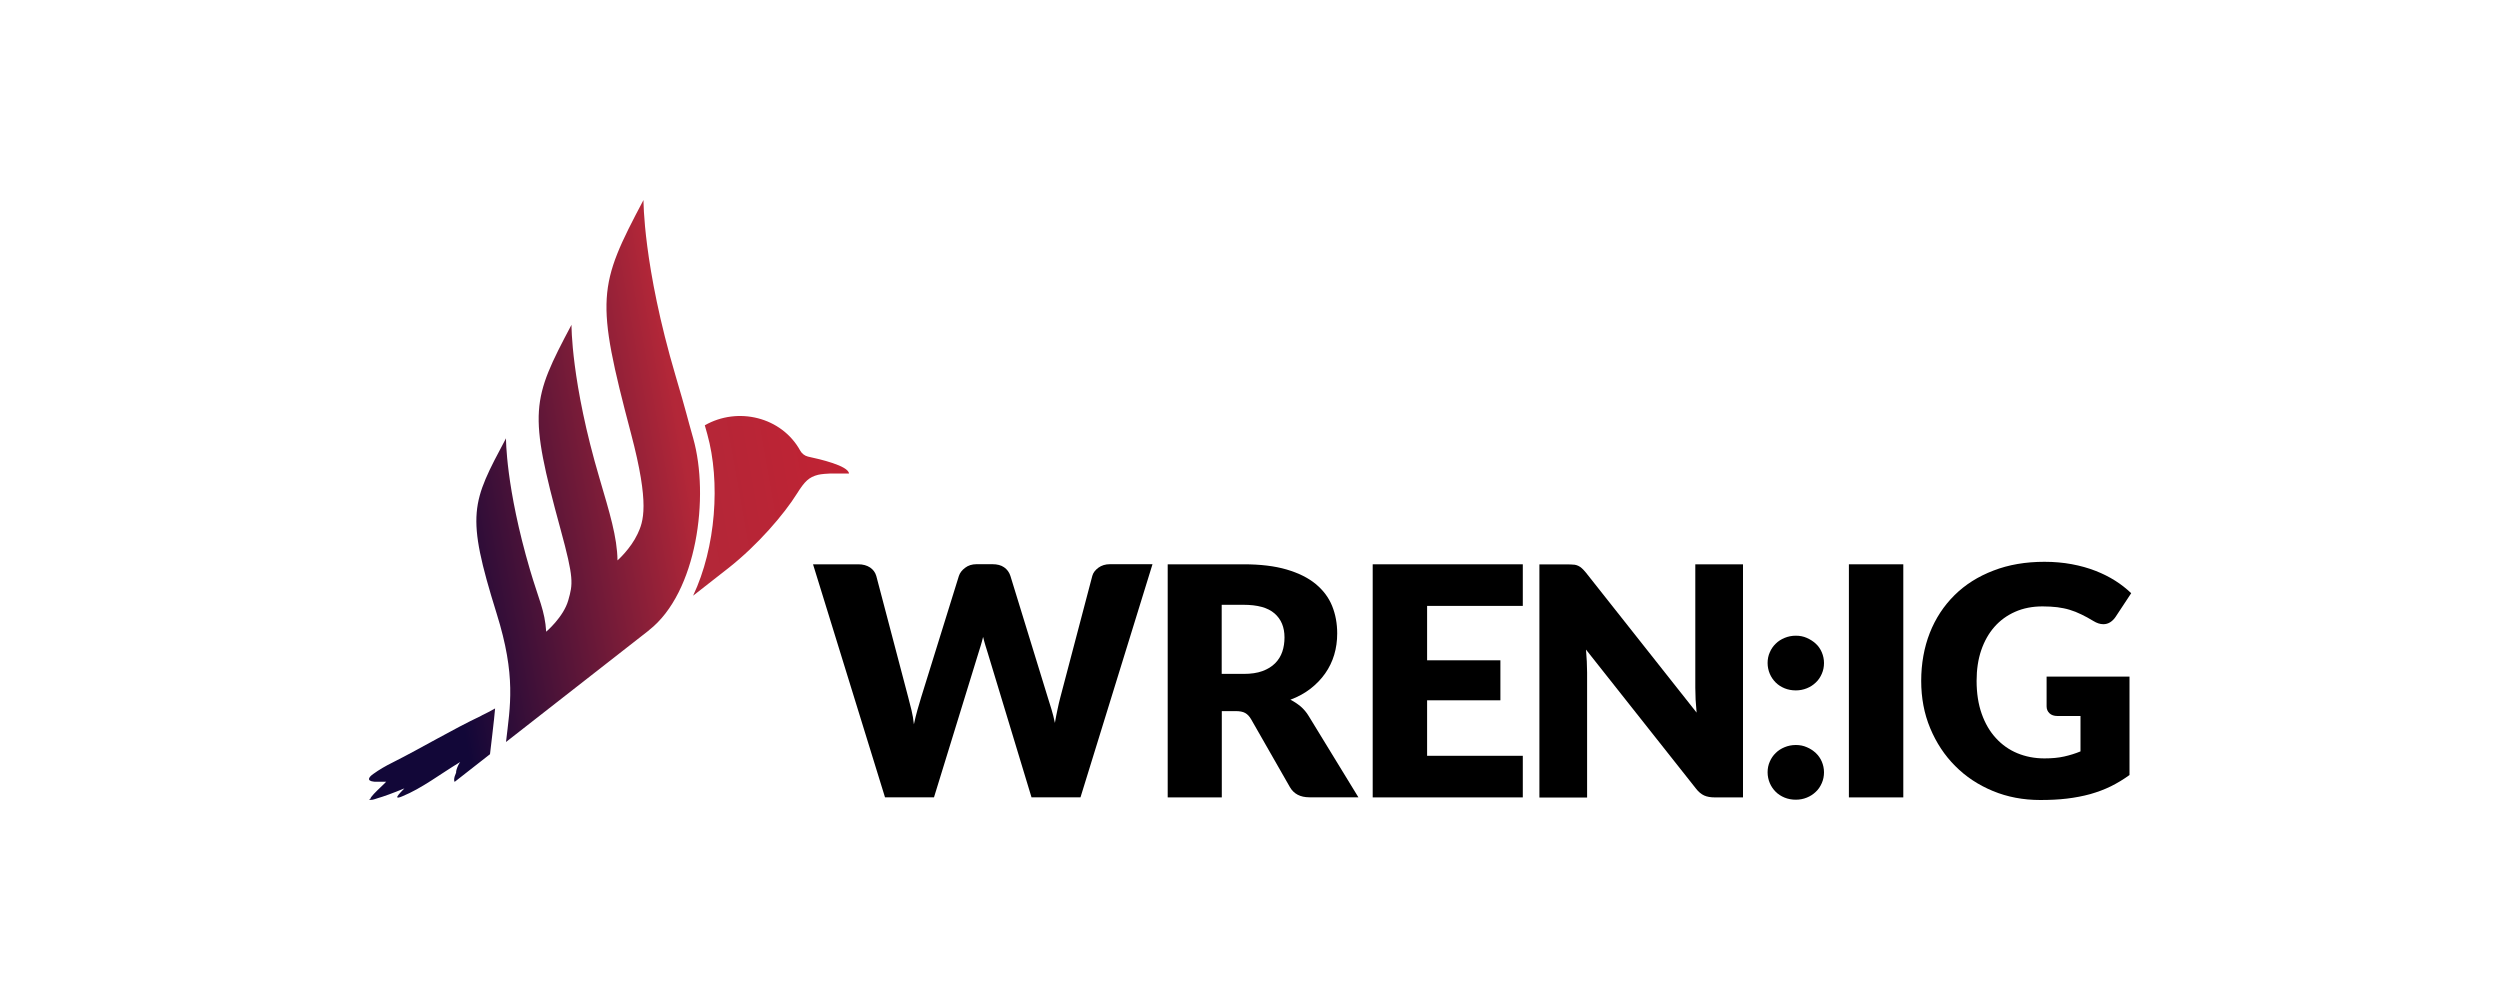
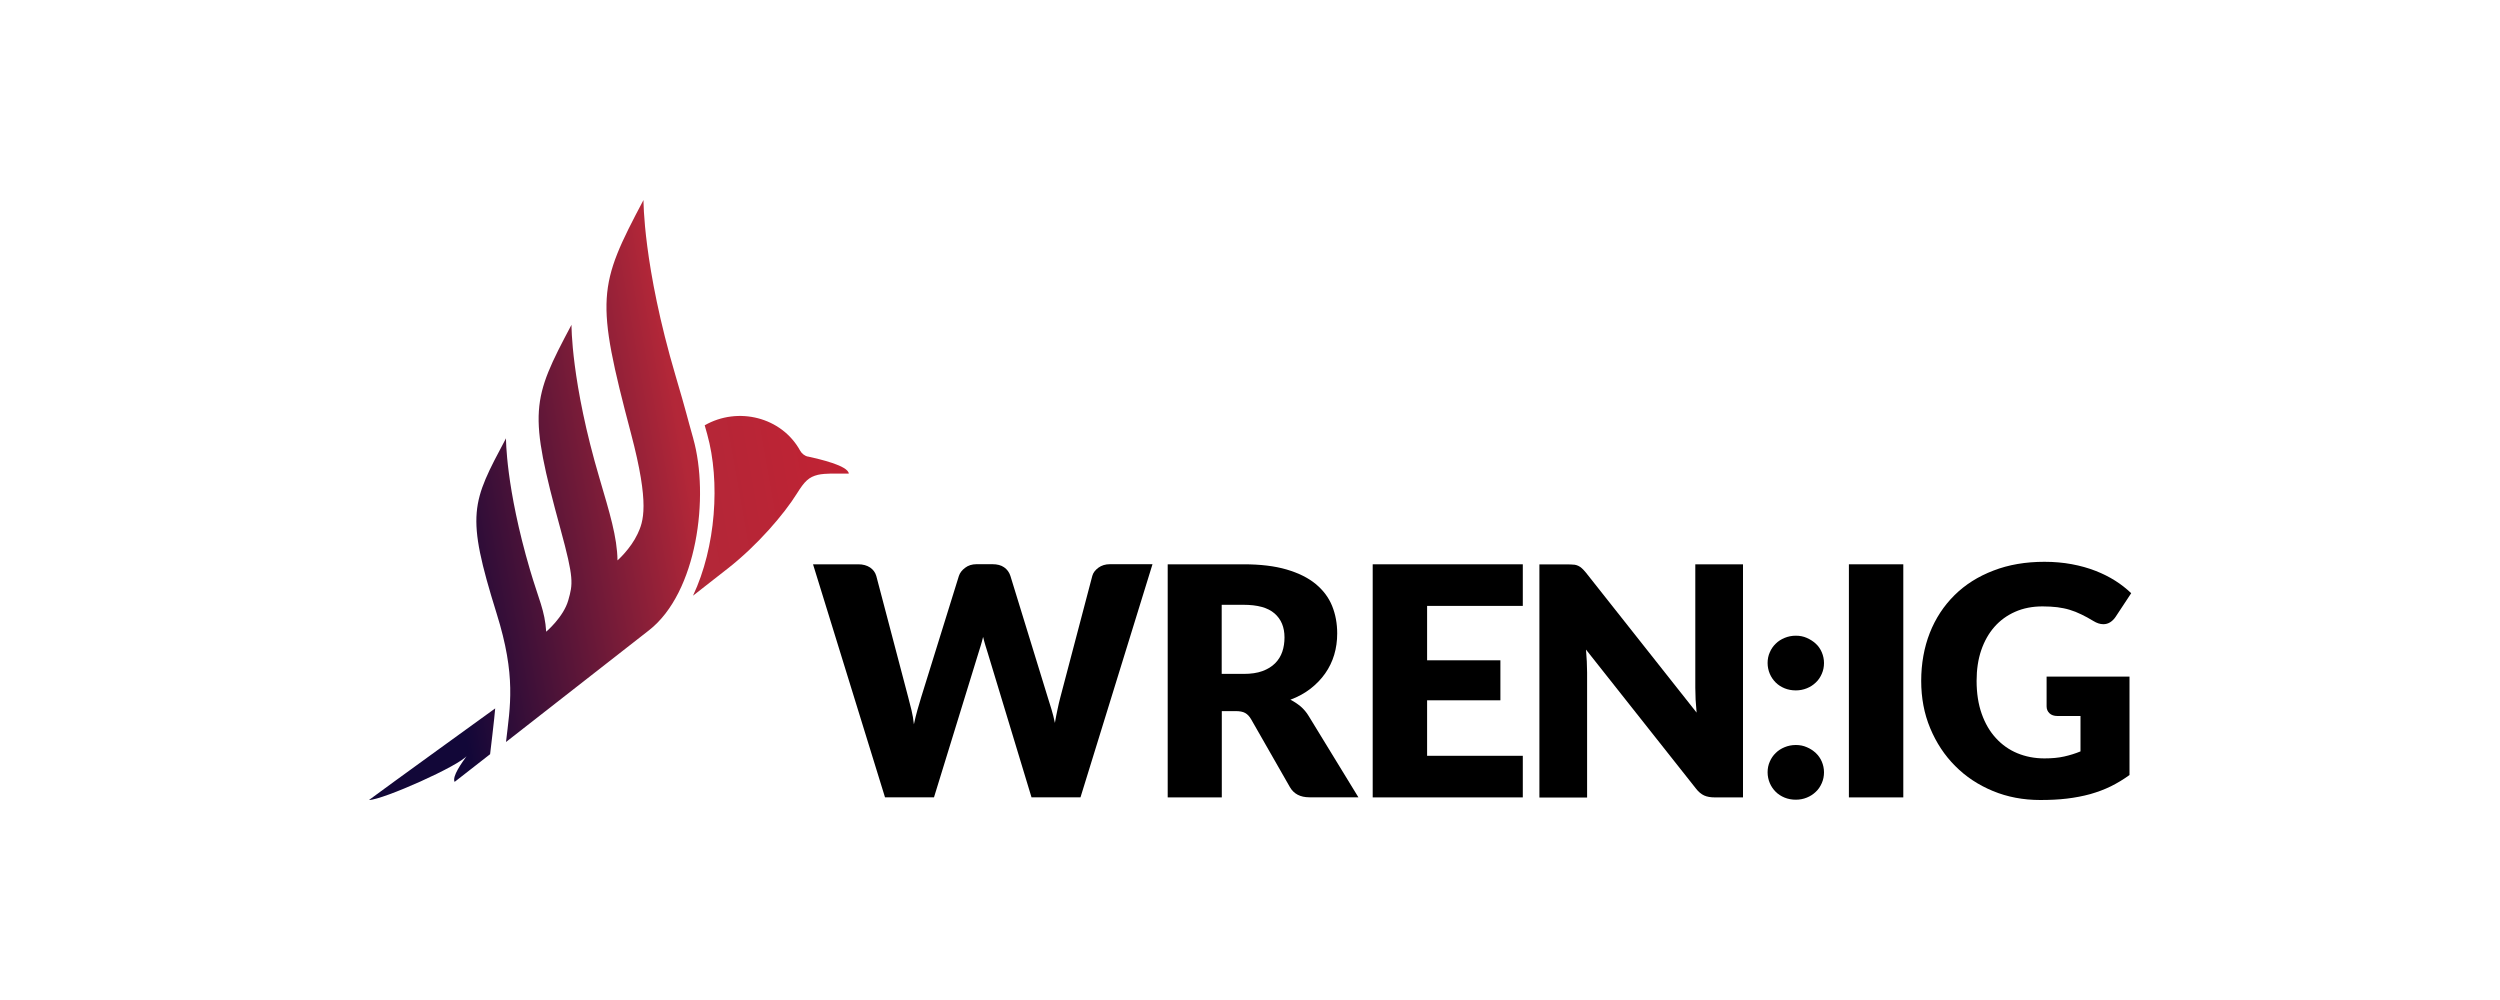
- <svg xmlns="http://www.w3.org/2000/svg" id="a" viewBox="0 0 250 100">
+ <svg xmlns="http://www.w3.org/2000/svg" xmlns:xlink="http://www.w3.org/1999/xlink" id="a" viewBox="0 0 250 100">
  <defs>
-     <linearGradient id="b" x1="84.33" y1="44.2" x2="32.2" y2="53.4" gradientUnits="userSpaceOnUse">
+     <linearGradient id="b" x1="88.43" y1="67.46" x2="36.3" y2="76.65" gradientUnits="userSpaceOnUse">
      <stop offset="0" stop-color="#c12233" />
      <stop offset=".3" stop-color="#b32738" />
      <stop offset=".8" stop-color="#120738" />
    </linearGradient>
+     <linearGradient id="c" x1="84.02" y1="42.41" x2="31.88" y2="51.61" xlink:href="#b" />
+     <linearGradient id="d" x1="85.03" y1="48.17" x2="32.9" y2="57.36" xlink:href="#b" />
  </defs>
-   <path d="M84.89,47.35h-1.83c-.31.01-.92.05-1.25.13-.91.23-1.34.65-2.1,1.86-1.31,2.1-3.95,5.17-6.86,7.46l-3.54,2.77c2.29-4.83,2.74-11.42,1.42-16.15-.1-.34-.17-.63-.25-.89,3.3-1.89,7.69-.83,9.54,2.53.16.29.44.52.78.6,1.17.25,4.03.91,4.1,1.69ZM48.14,71.57c-3.01,1.43-5.92,3.19-8.9,4.69-.67.33-1.31.7-1.92,1.14-.4.28-.74.69.1.77.16.01,1.2,0,1.2,0-.46.52-2.45,2.16-1.16,1.75,1.21-.38,1.74-.58,3.08-1.2-.16.24-1.53,1.42-.33.92,2-.82,3.76-2.2,5.81-3.44-.25.32-.6,1.22-.29,1.18.35-.05,1.08-.47,3.26-1.95l.27-2.32c.1-.76.19-1.49.24-2.26-.38.23-.92.49-1.36.71ZM36.89,80c1.35,0,9.13-3.46,9.82-4.46-.53.75-1.52,2.09-1.25,2.65l3.54-2.77s.46-3.82.51-4.58c0,0-11.25,8.13-12.62,9.16ZM64.91,63.01c4.8-3.76,6.05-13.37,4.41-19.18h0c-.69-2.43-.62-2.38-1.76-6.24-3.27-11.07-3.21-17.59-3.21-17.59-4.57,8.62-4.82,9.83-1.25,23.35,1.89,7.14,1.23,8.82.66,10.04-.71,1.51-2.01,2.65-2.01,2.65-.03-2.34-.8-4.8-1.79-8.18-2.87-9.69-2.81-15.38-2.81-15.38-4,7.54-4.32,8.63-1.1,20.43,1.36,4.97,1.24,5.47.78,7.11-.47,1.68-2.21,3.15-2.21,3.15-.13-2.11-.76-3.26-1.61-6.15-2.45-8.32-2.41-13.19-2.41-13.19-3.44,6.47-4.06,7.5-.94,17.51,1.97,6.29,1.35,9.29.94,12.86l14.31-11.18Z" style="fill:url(#b);" />
+   <path d="M46.71,75.54c-.53.75-1.52,2.09-1.25,2.65l3.55-2.77s.46-3.82.51-4.58c0,0-11.25,8.13-12.62,9.16,1.35,0,9.13-3.46,9.82-4.46Z" style="fill:url(#b);" />
+   <path d="M69.32,43.83c-.69-2.43-.62-2.38-1.76-6.24-3.27-11.07-3.21-17.59-3.21-17.59-4.57,8.62-4.82,9.83-1.25,23.35,1.89,7.14,1.23,8.82.66,10.04-.71,1.51-2.01,2.65-2.01,2.65-.03-2.34-.8-4.8-1.79-8.18-2.87-9.69-2.81-15.38-2.81-15.38-4.01,7.54-4.32,8.63-1.1,20.43,1.36,4.97,1.24,5.47.78,7.11-.47,1.68-2.21,3.15-2.21,3.15-.13-2.11-.76-3.26-1.61-6.15-2.45-8.32-2.41-13.19-2.41-13.19-3.44,6.47-4.06,7.5-.94,17.51,1.97,6.29,1.35,9.29.94,12.86l14.31-11.18c4.8-3.76,6.05-13.37,4.41-19.18Z" style="fill:url(#c);" />
+   <path d="M80.79,45.66c-.33-.07-.62-.31-.78-.6-1.85-3.36-6.23-4.43-9.54-2.53.08.26.15.56.25.89,1.32,4.72.87,11.31-1.42,16.15l3.54-2.77c2.91-2.29,5.55-5.36,6.86-7.46.76-1.22,1.19-1.64,2.1-1.86.33-.08.94-.12,1.25-.12h1.83c-.07-.8-2.93-1.45-4.1-1.71Z" style="fill:url(#d);" />
  <path d="M81.29,56.43h4.54c.47,0,.86.11,1.18.32.31.21.52.5.62.85l3.2,12.16c.11.4.21.82.32,1.26.11.45.19.92.24,1.41.11-.5.22-.97.35-1.42.13-.44.25-.86.37-1.26l3.78-12.16c.1-.3.3-.57.62-.81.31-.24.7-.36,1.14-.36h1.6c.47,0,.86.1,1.16.31s.51.49.63.86l3.74,12.16c.12.37.24.77.37,1.19.13.42.24.87.34,1.35.08-.47.17-.92.26-1.34.09-.43.18-.83.28-1.2l3.2-12.16c.08-.31.29-.58.61-.82.32-.23.7-.35,1.15-.35h4.26l-7.2,23.31h-4.9l-4.38-14.45c-.07-.22-.15-.47-.23-.74s-.16-.55-.23-.85c-.07.3-.15.58-.23.85s-.16.51-.23.74l-4.45,14.45h-4.9l-7.2-23.31Z" />
  <path d="M122.18,71.12v8.62h-5.41v-23.31h7.58c1.69,0,3.12.17,4.31.52s2.16.83,2.91,1.45c.75.62,1.3,1.35,1.64,2.19.34.84.51,1.76.51,2.75,0,.76-.1,1.47-.3,2.14-.2.67-.5,1.29-.9,1.86-.4.57-.89,1.08-1.47,1.53-.58.45-1.25.82-2.01,1.1.36.18.7.41,1.02.67.31.27.59.59.82.98l4.96,8.11h-4.9c-.91,0-1.56-.34-1.95-1.02l-3.87-6.77c-.17-.3-.37-.51-.6-.64s-.55-.19-.97-.19h-1.38ZM122.18,67.39h2.18c.74,0,1.36-.09,1.88-.28.52-.19.94-.45,1.27-.78.33-.33.57-.72.72-1.16.15-.44.22-.92.22-1.43,0-1.02-.33-1.82-1-2.4-.67-.58-1.7-.86-3.1-.86h-2.18v6.91Z" />
  <path d="M152.28,56.43v4.16h-9.57v5.44h7.33v4h-7.33v5.55h9.57v4.16h-15.01v-23.31h15.01Z" />
  <path d="M157.39,56.46c.16.02.3.06.43.12s.25.14.37.25c.12.11.25.25.4.43l11.07,14c-.04-.45-.07-.88-.1-1.3-.02-.42-.03-.82-.03-1.19v-12.34h4.77v23.31h-2.82c-.42,0-.77-.06-1.06-.19s-.57-.36-.83-.7l-10.99-13.89c.03.41.06.8.08,1.19s.03.75.03,1.1v12.5h-4.77v-23.31h2.85c.23,0,.43.01.59.03Z" />
  <path d="M176.76,66.3c0-.38.07-.74.22-1.07.14-.33.34-.62.59-.86.25-.25.55-.44.89-.58s.71-.22,1.12-.22.76.07,1.1.22.64.34.9.58.46.53.6.86c.14.33.22.69.22,1.07s-.07.74-.22,1.08-.34.63-.6.87c-.26.25-.55.44-.9.58s-.71.21-1.1.21-.78-.07-1.12-.21-.64-.33-.89-.58c-.25-.25-.45-.54-.59-.87s-.22-.7-.22-1.08ZM176.76,77.23c0-.38.07-.74.22-1.07.14-.33.34-.62.59-.86.25-.25.55-.44.89-.58.34-.14.71-.22,1.12-.22s.76.07,1.1.22c.34.14.64.34.9.58.26.25.46.53.6.86.14.33.22.69.22,1.07s-.07.74-.22,1.08-.34.63-.6.87c-.26.25-.55.44-.9.58-.34.14-.71.21-1.1.21s-.78-.07-1.12-.21c-.34-.14-.64-.33-.89-.58-.25-.25-.45-.54-.59-.87s-.22-.7-.22-1.08Z" />
  <path d="M190.33,79.74h-5.44v-23.31h5.44v23.31Z" />
  <path d="M204.44,75.84c.75,0,1.41-.06,1.98-.19.58-.13,1.12-.3,1.63-.51v-3.54h-2.3c-.34,0-.61-.09-.8-.27-.19-.18-.29-.41-.29-.69v-2.98h8.29v9.84c-.6.44-1.22.81-1.86,1.13-.65.32-1.33.57-2.06.78-.73.2-1.51.35-2.34.45-.83.1-1.71.14-2.66.14-1.71,0-3.29-.3-4.74-.9-1.45-.6-2.71-1.43-3.77-2.5-1.06-1.06-1.89-2.32-2.5-3.78s-.9-3.04-.9-4.74.29-3.34.86-4.79,1.4-2.71,2.47-3.77c1.07-1.06,2.37-1.88,3.89-2.46,1.52-.59,3.22-.88,5.1-.88.97,0,1.88.08,2.74.24s1.64.38,2.36.66c.72.28,1.38.61,1.98.99.6.38,1.13.8,1.6,1.25l-1.57,2.38c-.15.22-.33.4-.54.53-.21.13-.43.19-.68.19-.32,0-.65-.11-.99-.32-.43-.26-.83-.48-1.21-.66-.38-.19-.77-.34-1.16-.46s-.81-.2-1.25-.26c-.44-.05-.93-.08-1.47-.08-1.01,0-1.93.18-2.74.54-.81.36-1.5.86-2.07,1.51-.57.65-1.01,1.43-1.32,2.34-.31.91-.46,1.93-.46,3.05,0,1.24.17,2.34.51,3.3s.81,1.77,1.42,2.43c.6.66,1.32,1.17,2.14,1.51s1.73.52,2.71.52Z" />
</svg>
